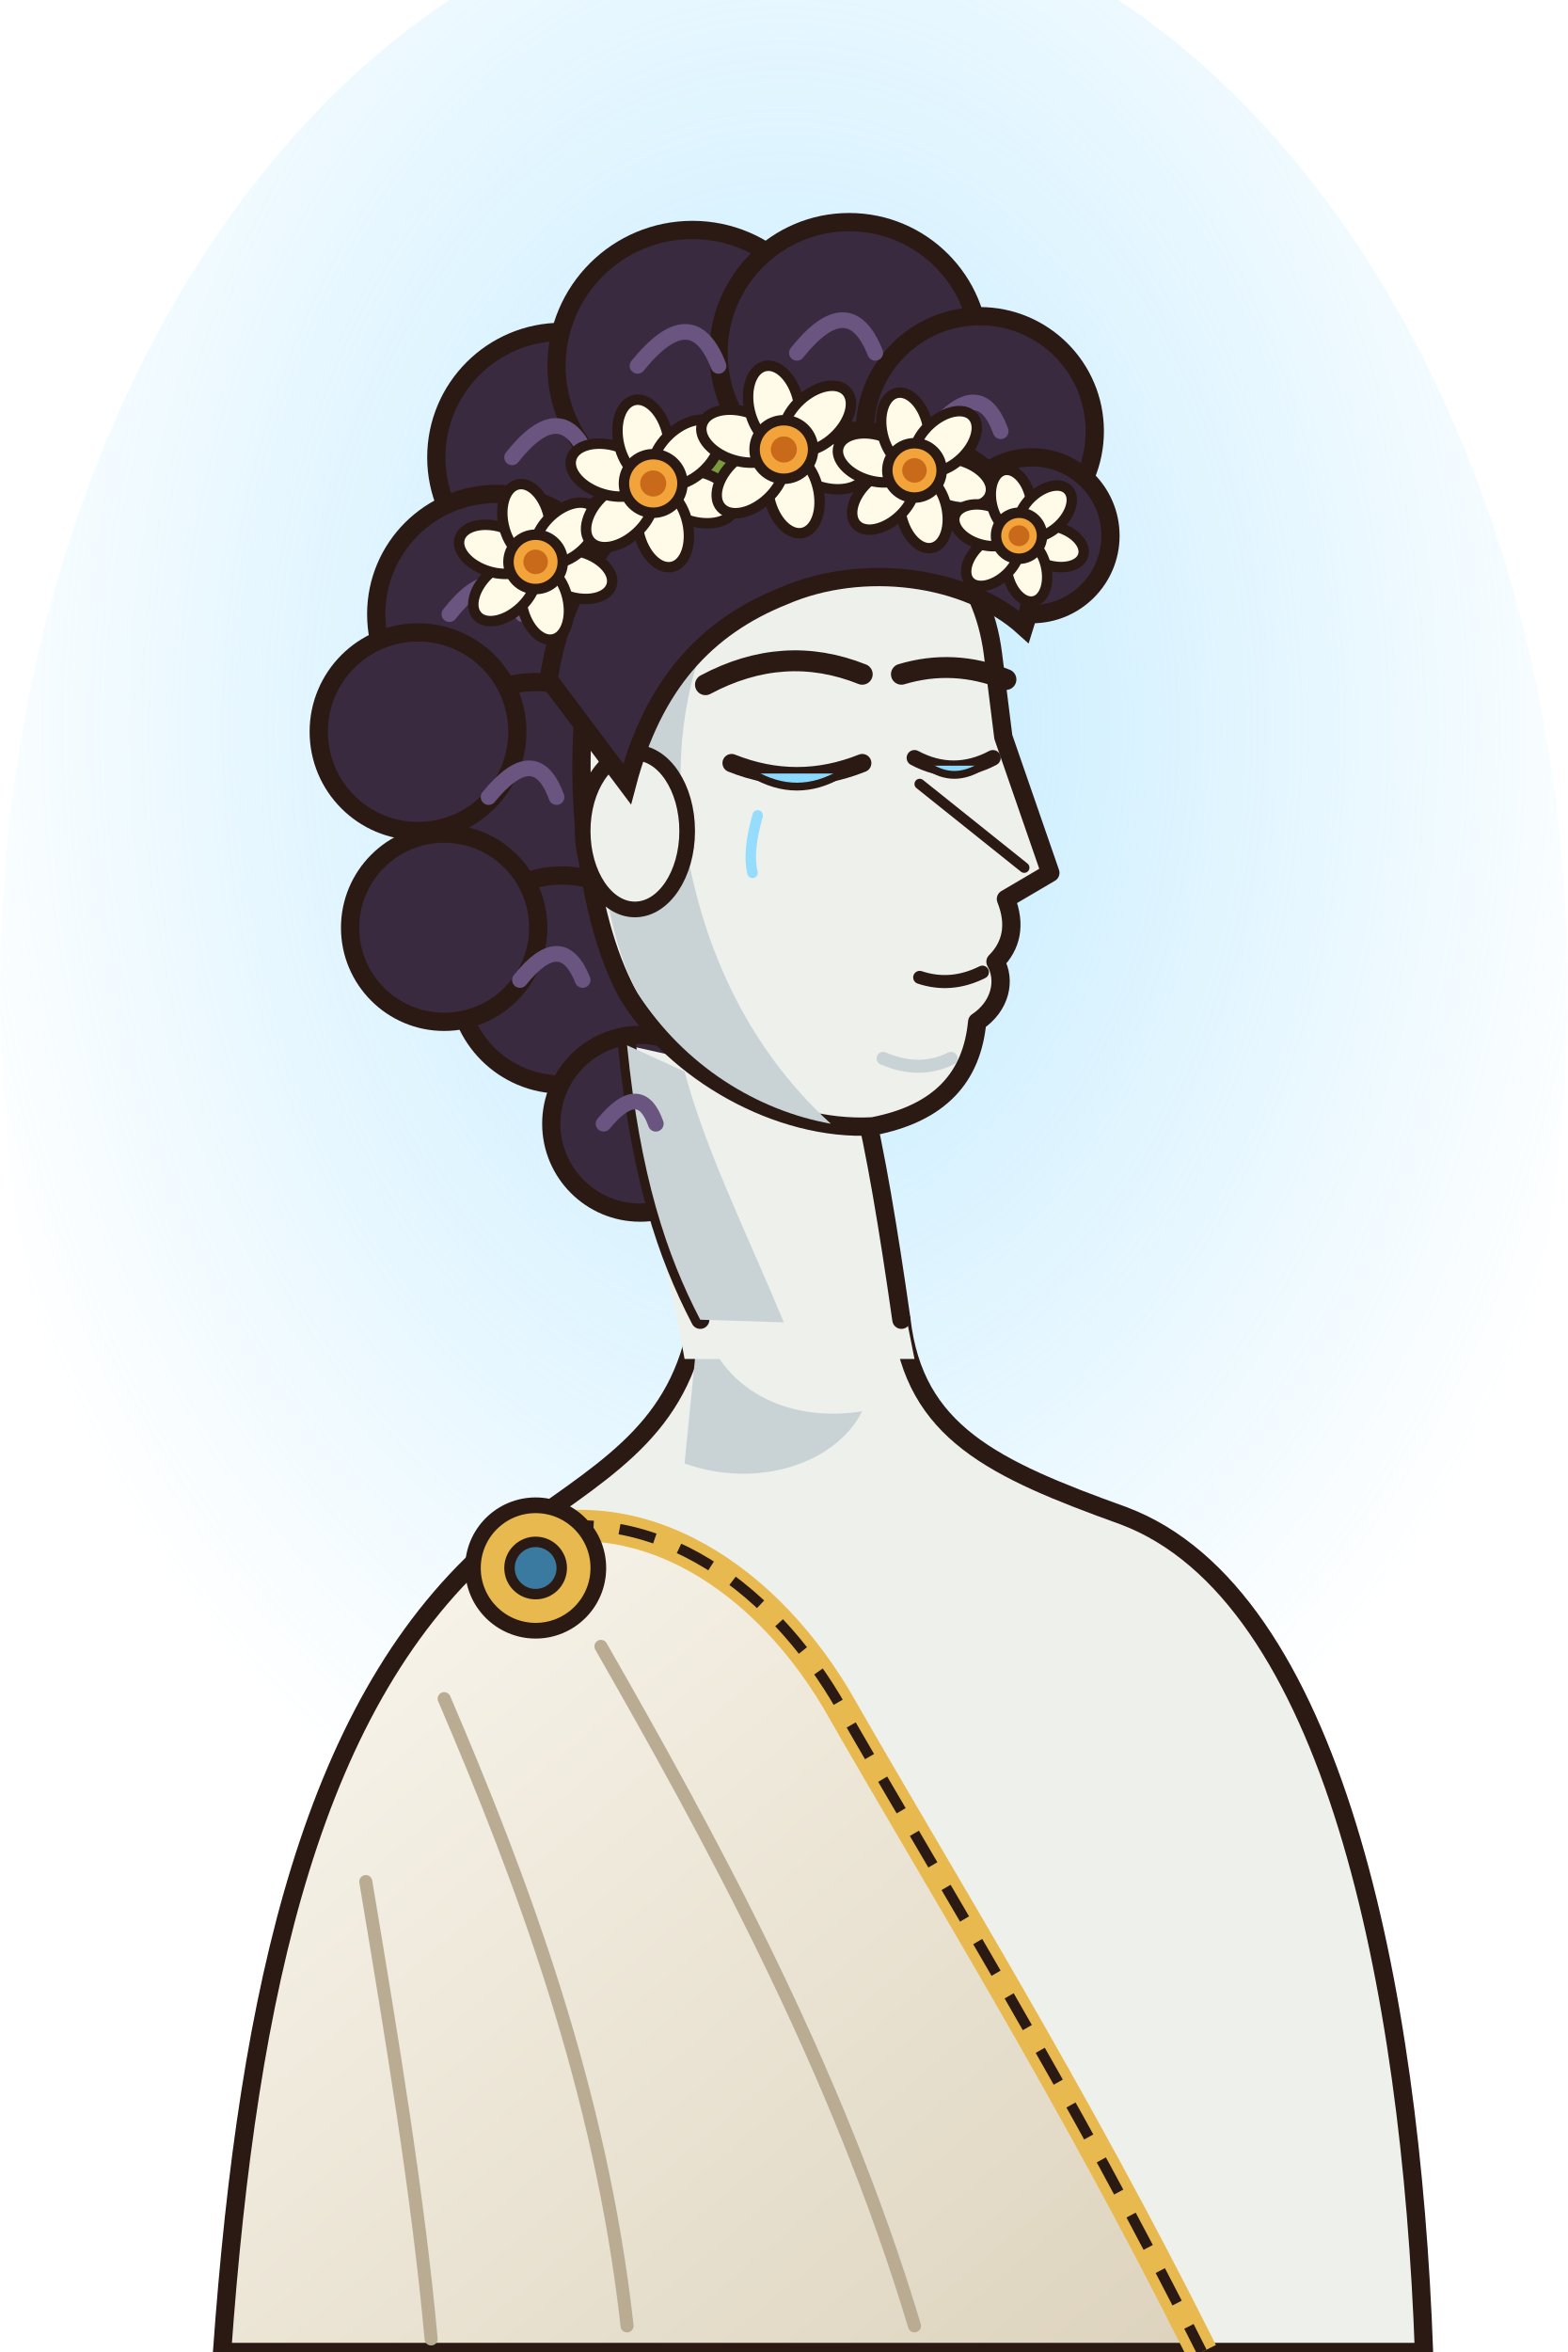
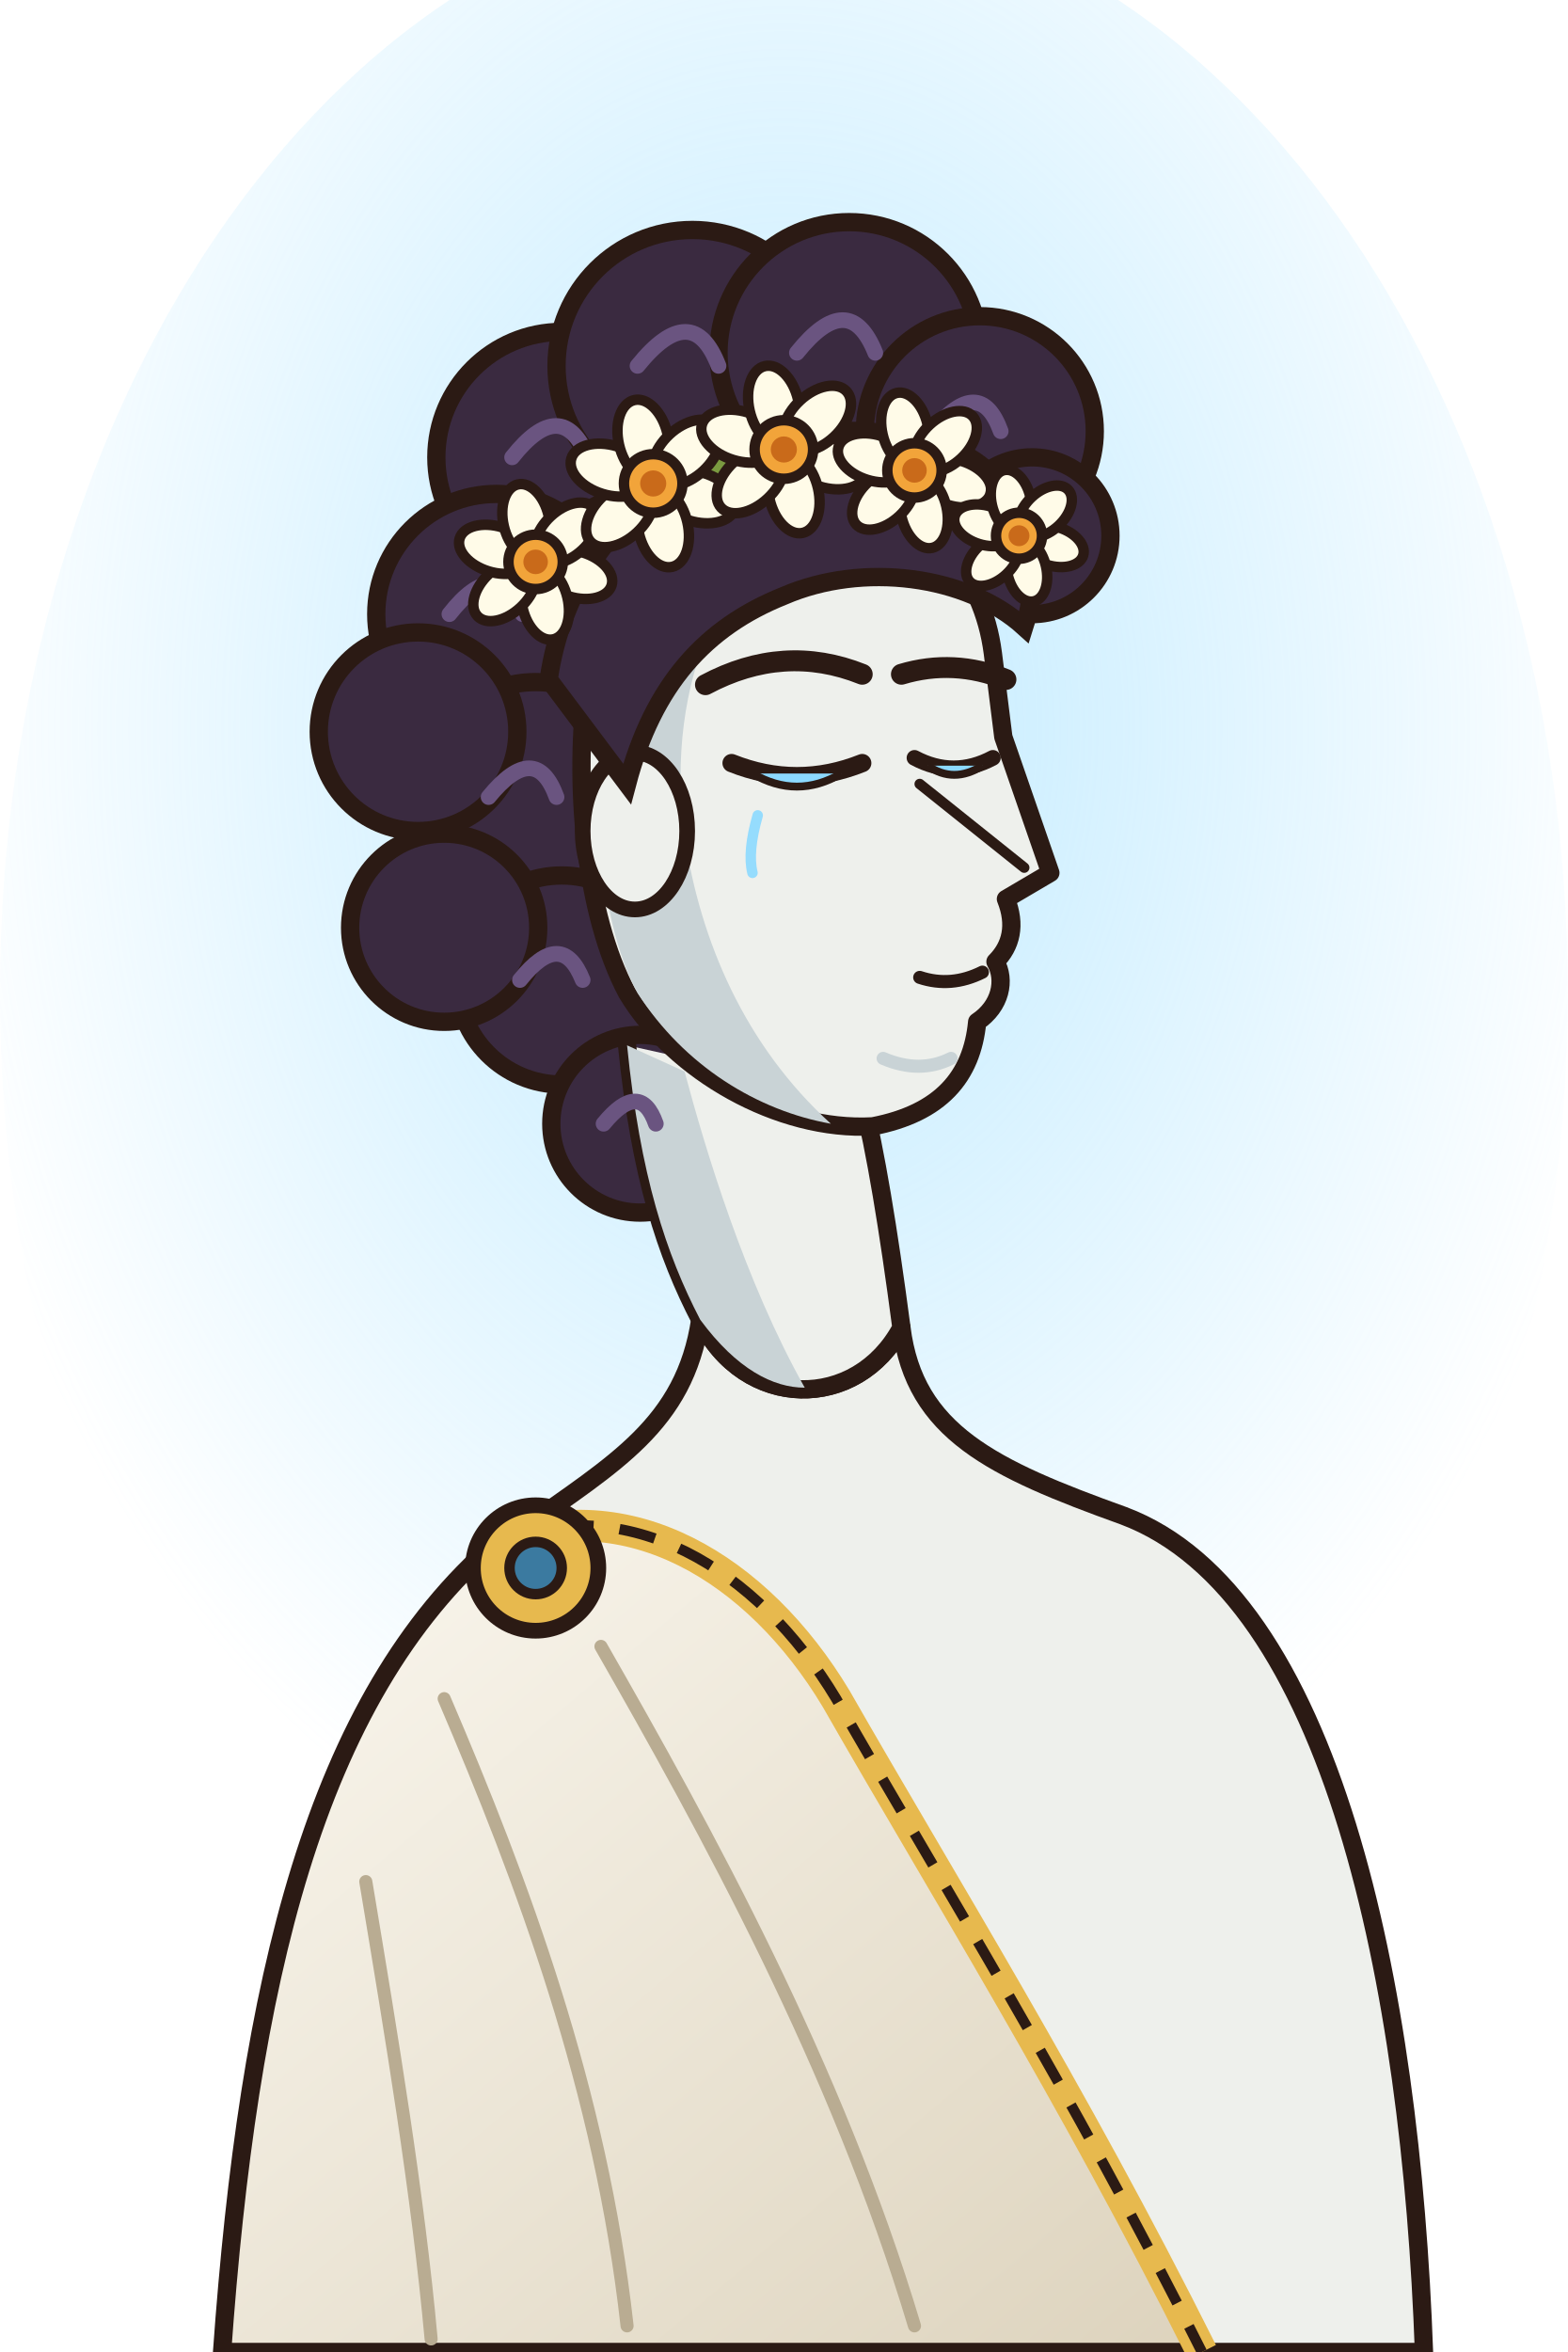
<svg xmlns="http://www.w3.org/2000/svg" width="600" height="900" viewBox="0 0 600 900">
  <defs>
    <radialGradient id="h" cx=".5" cy=".38" r=".55">
      <stop offset="0" stop-color="#8cd9ff" stop-opacity=".55" />
      <stop offset="1" stop-color="#8cd9ff" stop-opacity="0" />
    </radialGradient>
    <linearGradient id="tela" x1="0" y1="0" x2="1" y2="1">
      <stop offset="0" stop-color="#fbf8f0" />
      <stop offset="1" stop-color="#ddd3bd" />
    </linearGradient>
  </defs>
  <ellipse cx="300" cy="380" rx="300" ry="420" fill="url(#h)" />
  <g stroke="#2b1a14" stroke-width="7" stroke-linejoin="round">
-     <path d="M90 900C100 760 130 640 200 585C235 560 262 545 268 500L345 505C350 548 380 562 430 580C510 610 540 760 545 900Z" fill="#eef0ec" />
-     <path d="M268 500C272 530 300 545 330 540C320 560 290 570 262 560Z" fill="#c9d3d6" stroke-width="0" />
+     <path d="M90 900C100 760 130 640 200 585C235 560 262 545 268 505C285 540 328 540 345 508C350 548 380 562 430 580C510 610 540 760 545 900Z" fill="#eef0ec" />
    <path d="M85 900C95 760 120 650 190 590C240 570 290 600 320 650C360 720 410 800 460 900Z" fill="url(#tela)" />
  </g>
  <g fill="none" stroke="#b9ac92" stroke-width="5" stroke-linecap="round">
    <path d="M170 650C200 720 230 800 240 890M230 630C270 700 320 790 350 890M140 720C150 780 160 840 165 895" />
  </g>
  <path d="M190 590C240 570 290 600 320 650C360 720 410 800 460 900" fill="none" stroke="#e7b94e" stroke-width="12" />
  <path d="M190 590C240 570 290 600 320 650C360 720 410 800 460 900" fill="none" stroke="#2b1a14" stroke-width="4" stroke-dasharray="14 10" />
  <circle cx="205" cy="600" r="24" fill="#e7b94e" stroke="#2b1a14" stroke-width="6" />
  <circle cx="205" cy="600" r="10" fill="#3b7aa0" stroke="#2b1a14" stroke-width="4" />
  <g fill="#3a2a40" stroke="#2b1a14" stroke-width="7">
    <circle cx="215" cy="175" r="48" />
    <circle cx="265" cy="140" r="52" />
    <circle cx="325" cy="135" r="50" />
    <circle cx="375" cy="165" r="44" />
    <circle cx="190" cy="235" r="46" />
    <circle cx="205" cy="305" r="44" />
    <circle cx="215" cy="375" r="40" />
    <circle cx="245" cy="430" r="34" />
    <circle cx="395" cy="205" r="30" />
    <circle cx="160" cy="280" r="38" />
    <circle cx="170" cy="355" r="36" />
  </g>
-   <path d="M240 400C245 450 255 480 262 520L350 520C340 470 335 440 330 420Z" fill="#eef0ec" />
-   <path d="M240 400C245 450 255 480 268 505M330 420C335 440 340 470 345 505" fill="none" stroke="#2b1a14" stroke-width="7" stroke-linecap="round" />
-   <path d="M240 400C245 450 255 480 268 505L300 506C285 470 270 440 262 410Z" fill="#c9d3d6" />
+   <path d="M240 400C245 450 255 480 268 505C285 540 328 540 345 508C340 470 335 440 330 420Z" fill="#eef0ec" />
+   <path d="M240 400C245 450 255 480 268 505C285 540 328 540 345 508C340 470 335 440 330 420" fill="none" stroke="#2b1a14" stroke-width="7" stroke-linecap="round" stroke-linejoin="round" />
+   <path d="M240 400C245 450 255 480 268 505C282 524 296 531 308 531C285 490 270 440 262 410Z" fill="#c9d3d6" />
  <path d="M235 190C300 168 372 188 380 250L384 282L402 334L385 344C389 354 387 362 381 368C385 375 383 385 374 391C372 412 360 426 334 431C298 433 258 410 240 380C224 350 219 300 225 258Z" fill="#eef0ec" stroke="#2b1a14" stroke-width="7" stroke-linejoin="round" />
  <path d="M232 250C226 300 228 350 244 380C262 408 290 425 318 430C285 400 268 360 262 320C258 290 262 262 272 240Z" fill="#c9d3d6" />
  <path d="M352 300L392 332" fill="none" stroke="#2b1a14" stroke-width="4" stroke-linecap="round" />
  <ellipse cx="243" cy="318" rx="20" ry="30" fill="#eef0ec" stroke="#2b1a14" stroke-width="6" />
  <g fill="#3a2a40" stroke="#2b1a14" stroke-width="7">
    <path d="M210 260C220 190 290 150 360 170C392 180 400 215 392 240C370 220 330 215 300 228C270 240 250 262 240 300Z" />
  </g>
  <g fill="none" stroke="#6a5480" stroke-width="6" stroke-linecap="round">
    <path d="M196 175q19 -24 29 0" />
    <path d="M244 140q21 -26 31 0" />
    <path d="M305 135q20 -25 30 0" />
    <path d="M357 165q18 -22 26 0" />
    <path d="M172 235q18 -23 28 0" />
    <path d="M187 305q18 -22 26 0" />
    <path d="M199 375q16 -20 24 0" />
    <path d="M231 430q14 -17 20 0" />
  </g>
  <g fill="#7a9a40" stroke="#2b1a14" stroke-width="4">
    <ellipse cx="228" cy="200" rx="16" ry="7" transform="rotate(-35 228 200)" />
    <ellipse cx="275" cy="178" rx="16" ry="7" transform="rotate(-15 275 178)" />
    <ellipse cx="325" cy="174" rx="16" ry="7" transform="rotate(5 325 174)" />
    <ellipse cx="372" cy="190" rx="16" ry="7" transform="rotate(25 372 190)" />
  </g>
  <g fill="#fffbe8" stroke="#2b1a14" stroke-width="4">
    <ellipse cx="220.4" cy="219.8" rx="14.3" ry="8.8" transform="rotate(17 220.4 219.8)" />
    <ellipse cx="208.6" cy="230.7" rx="14.3" ry="8.8" transform="rotate(77 208.6 230.7)" />
    <ellipse cx="193.2" cy="226.0" rx="14.3" ry="8.8" transform="rotate(137 193.2 226.0)" />
    <ellipse cx="189.6" cy="210.2" rx="14.3" ry="8.8" transform="rotate(197 189.6 210.2)" />
    <ellipse cx="201.4" cy="199.3" rx="14.3" ry="8.8" transform="rotate(257 201.4 199.3)" />
    <ellipse cx="216.8" cy="204.0" rx="14.3" ry="8.8" transform="rotate(317 216.8 204.0)" />
  </g>
  <circle cx="205" cy="215" r="10.4" fill="#f2a43a" stroke="#2b1a14" stroke-width="4" />
  <circle cx="205" cy="215" r="4.7" fill="#c96a1a" />
  <g fill="#fffbe8" stroke="#2b1a14" stroke-width="4">
    <ellipse cx="266.6" cy="190.1" rx="15.4" ry="9.5" transform="rotate(17 266.6 190.1)" />
    <ellipse cx="253.8" cy="201.9" rx="15.4" ry="9.5" transform="rotate(77 253.8 201.9)" />
    <ellipse cx="237.3" cy="196.8" rx="15.4" ry="9.5" transform="rotate(137 237.3 196.8)" />
    <ellipse cx="233.4" cy="179.9" rx="15.4" ry="9.5" transform="rotate(197 233.4 179.9)" />
    <ellipse cx="246.2" cy="168.1" rx="15.4" ry="9.5" transform="rotate(257 246.2 168.1)" />
    <ellipse cx="262.7" cy="173.2" rx="15.4" ry="9.5" transform="rotate(317 262.7 173.2)" />
  </g>
  <circle cx="250" cy="185" r="11.2" fill="#f2a43a" stroke="#2b1a14" stroke-width="4" />
  <circle cx="250" cy="185" r="5.0" fill="#c96a1a" />
  <g fill="#fffbe8" stroke="#2b1a14" stroke-width="4">
    <ellipse cx="316.6" cy="177.1" rx="15.4" ry="9.5" transform="rotate(17 316.6 177.1)" />
    <ellipse cx="303.8" cy="188.9" rx="15.4" ry="9.5" transform="rotate(77 303.8 188.9)" />
    <ellipse cx="287.3" cy="183.8" rx="15.4" ry="9.5" transform="rotate(137 287.3 183.8)" />
    <ellipse cx="283.4" cy="166.9" rx="15.4" ry="9.5" transform="rotate(197 283.4 166.9)" />
    <ellipse cx="296.2" cy="155.1" rx="15.4" ry="9.5" transform="rotate(257 296.2 155.1)" />
    <ellipse cx="312.7" cy="160.2" rx="15.4" ry="9.5" transform="rotate(317 312.7 160.2)" />
  </g>
  <circle cx="300" cy="172" r="11.2" fill="#f2a43a" stroke="#2b1a14" stroke-width="4" />
  <circle cx="300" cy="172" r="5.0" fill="#c96a1a" />
  <g fill="#fffbe8" stroke="#2b1a14" stroke-width="4">
    <ellipse cx="365.4" cy="184.8" rx="14.3" ry="8.8" transform="rotate(17 365.4 184.8)" />
    <ellipse cx="353.6" cy="195.7" rx="14.3" ry="8.8" transform="rotate(77 353.6 195.7)" />
    <ellipse cx="338.2" cy="191.0" rx="14.3" ry="8.8" transform="rotate(137 338.2 191.0)" />
    <ellipse cx="334.6" cy="175.2" rx="14.3" ry="8.8" transform="rotate(197 334.6 175.2)" />
    <ellipse cx="346.4" cy="164.3" rx="14.3" ry="8.8" transform="rotate(257 346.4 164.3)" />
    <ellipse cx="361.8" cy="169.0" rx="14.3" ry="8.8" transform="rotate(317 361.8 169.0)" />
  </g>
  <circle cx="350" cy="180" r="10.4" fill="#f2a43a" stroke="#2b1a14" stroke-width="4" />
  <circle cx="350" cy="180" r="4.7" fill="#c96a1a" />
  <g fill="#fffbe8" stroke="#2b1a14" stroke-width="4">
    <ellipse cx="403.0" cy="209.0" rx="12.1" ry="7.5" transform="rotate(17 403.0 209.0)" />
    <ellipse cx="393.0" cy="218.3" rx="12.1" ry="7.5" transform="rotate(77 393.0 218.3)" />
    <ellipse cx="380.0" cy="214.3" rx="12.1" ry="7.5" transform="rotate(137 380.0 214.3)" />
    <ellipse cx="377.0" cy="201.0" rx="12.1" ry="7.5" transform="rotate(197 377.0 201.0)" />
    <ellipse cx="387.0" cy="191.7" rx="12.1" ry="7.5" transform="rotate(257 387.0 191.7)" />
    <ellipse cx="400.0" cy="195.7" rx="12.1" ry="7.5" transform="rotate(317 400.0 195.7)" />
  </g>
  <circle cx="390" cy="205" r="8.8" fill="#f2a43a" stroke="#2b1a14" stroke-width="4" />
  <circle cx="390" cy="205" r="4.0" fill="#c96a1a" />
  <path d="M270 262q30-16 60-4M345 258q20-6 40 2" fill="none" stroke="#2b1a14" stroke-width="8" stroke-linecap="round" />
  <path d="M280 292q25 10 50 0" fill="none" stroke="#2b1a14" stroke-width="7" stroke-linecap="round" />
  <path d="M288 296q17 10 34 0" fill="#8cd9ff" stroke="#2b1a14" stroke-width="3" />
  <path d="M350 290q15 8 30 0" fill="none" stroke="#2b1a14" stroke-width="6" stroke-linecap="round" />
  <path d="M355 293q10 7 21 0" fill="#8cd9ff" stroke="#2b1a14" stroke-width="3" />
  <path d="M290 312q-4 14-2 22" fill="none" stroke="#8cd9ff" stroke-width="4" stroke-linecap="round" opacity=".9" />
  <path d="M352 374q12 4 24-2" fill="none" stroke="#2b1a14" stroke-width="5" stroke-linecap="round" />
  <path d="M338 405q14 6 26 0" fill="none" stroke="#c9d3d6" stroke-width="5" stroke-linecap="round" />
</svg>
